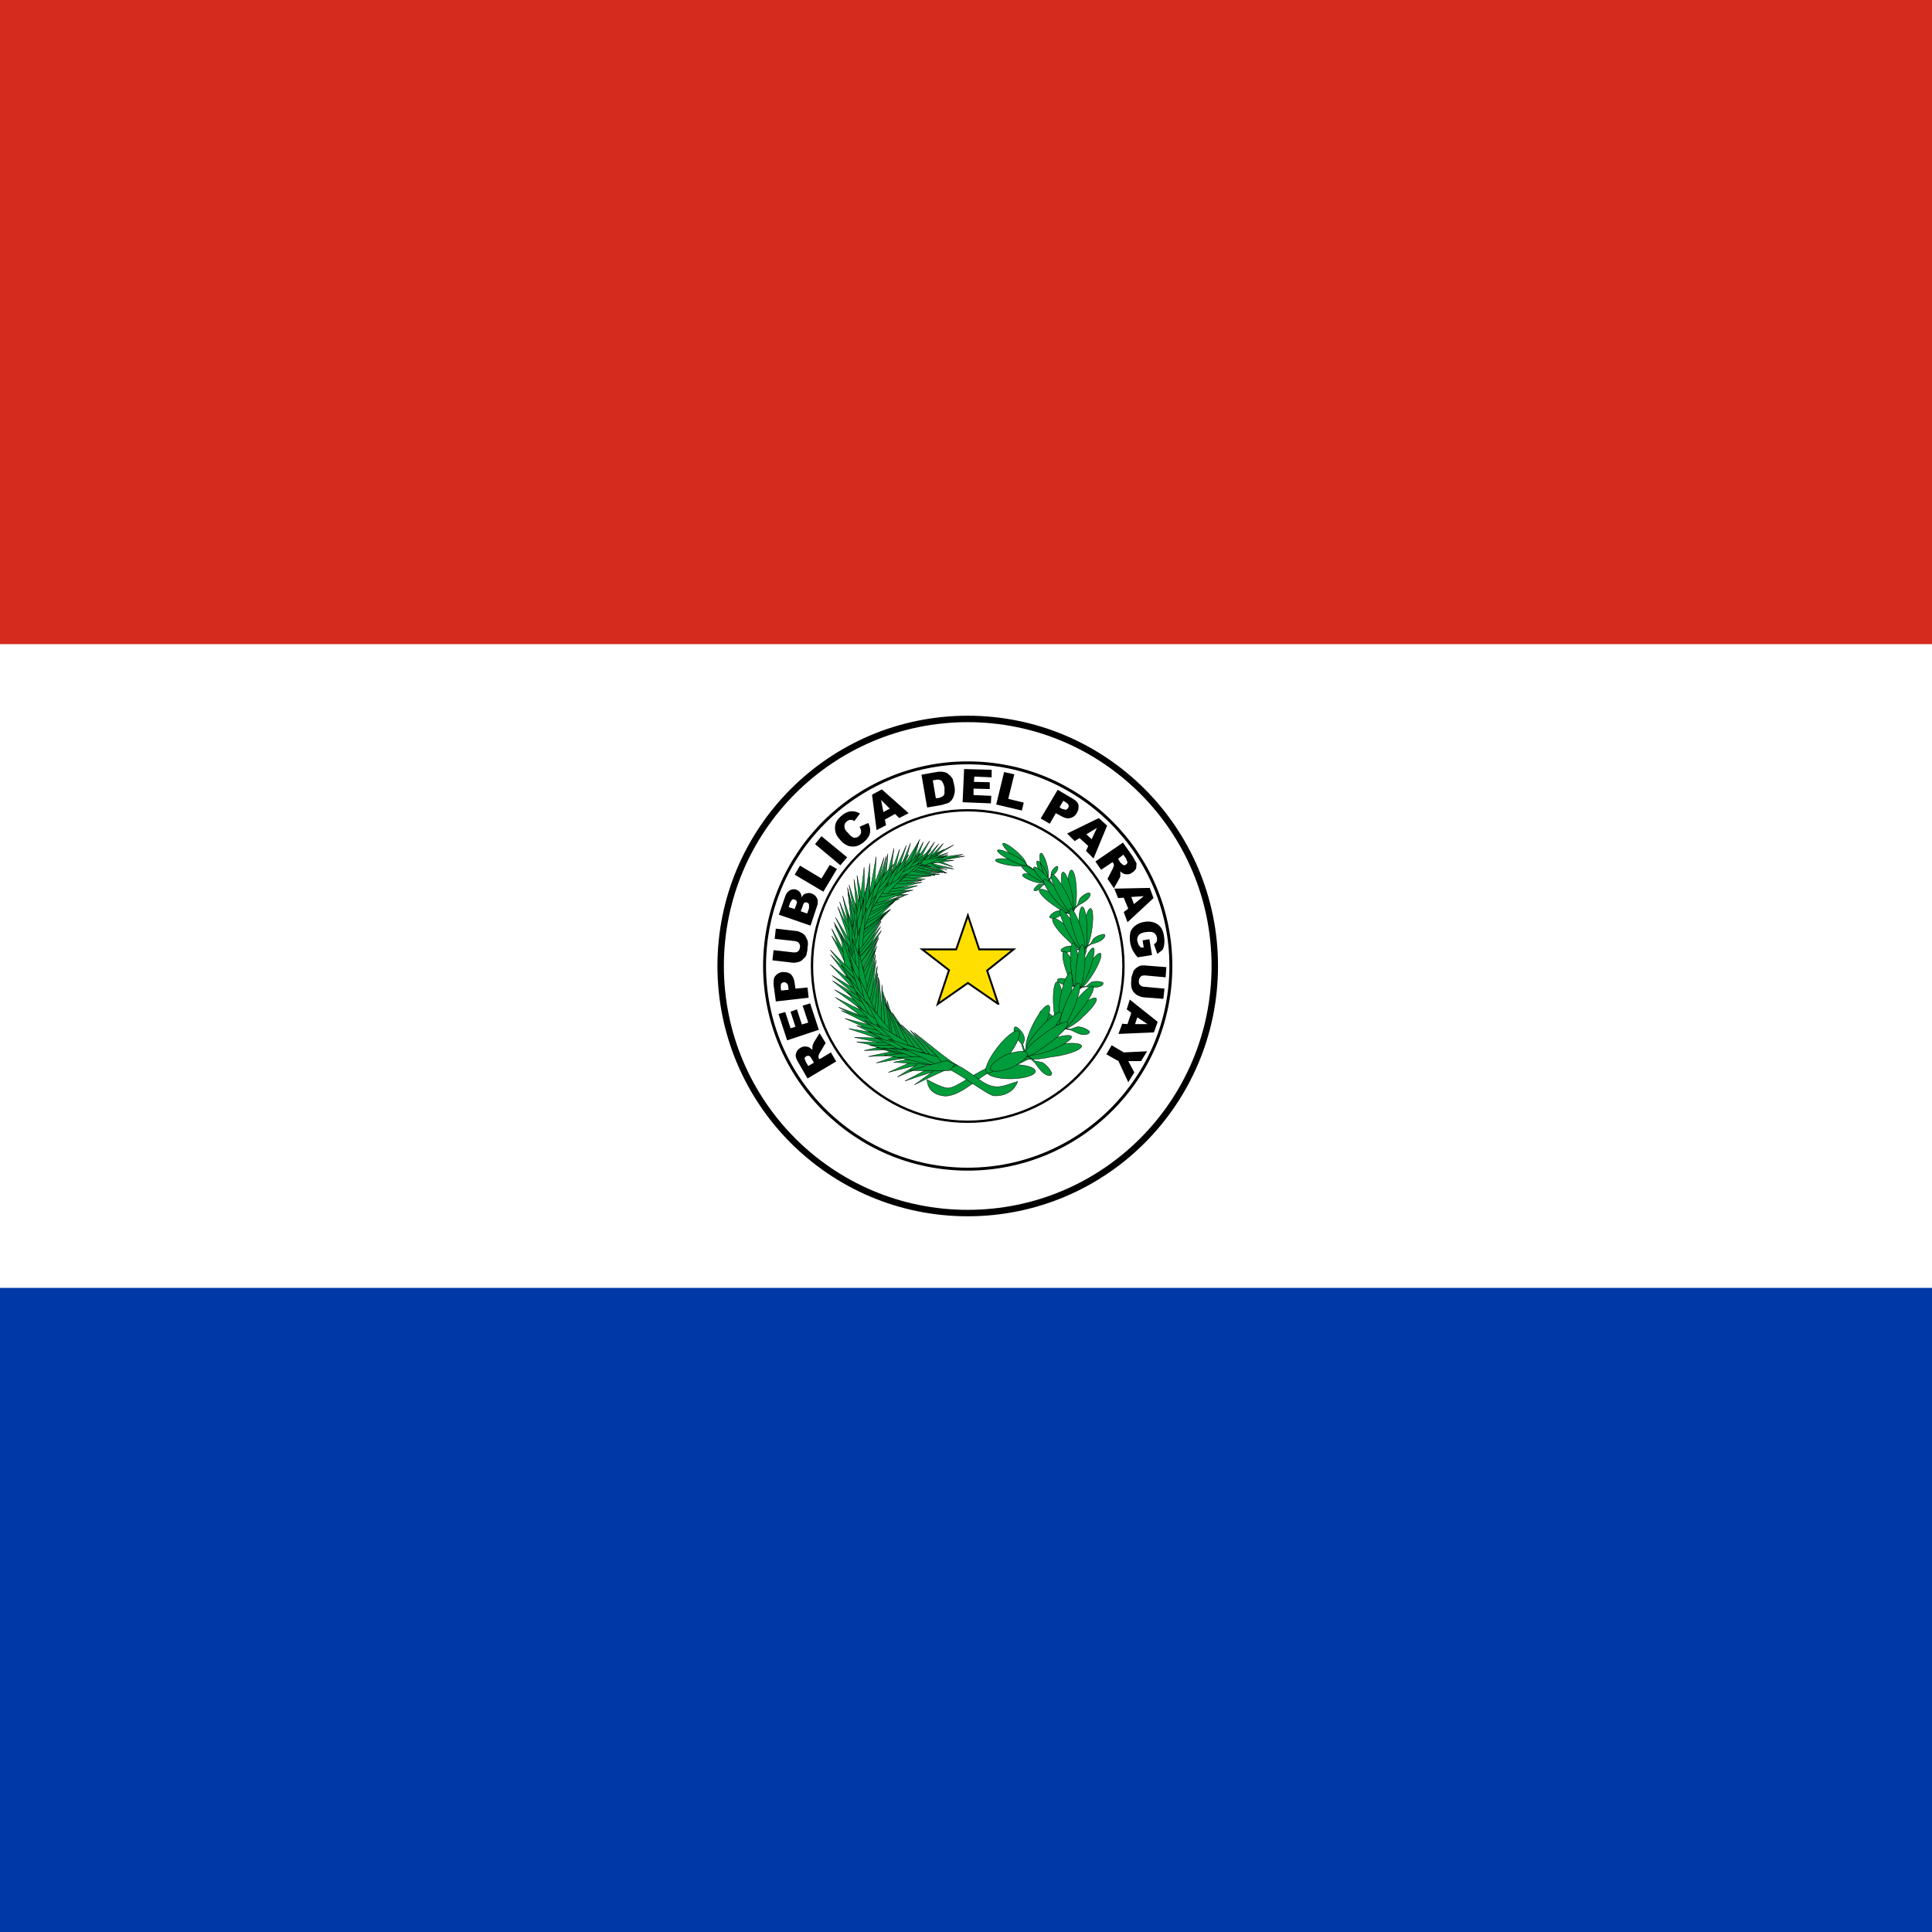
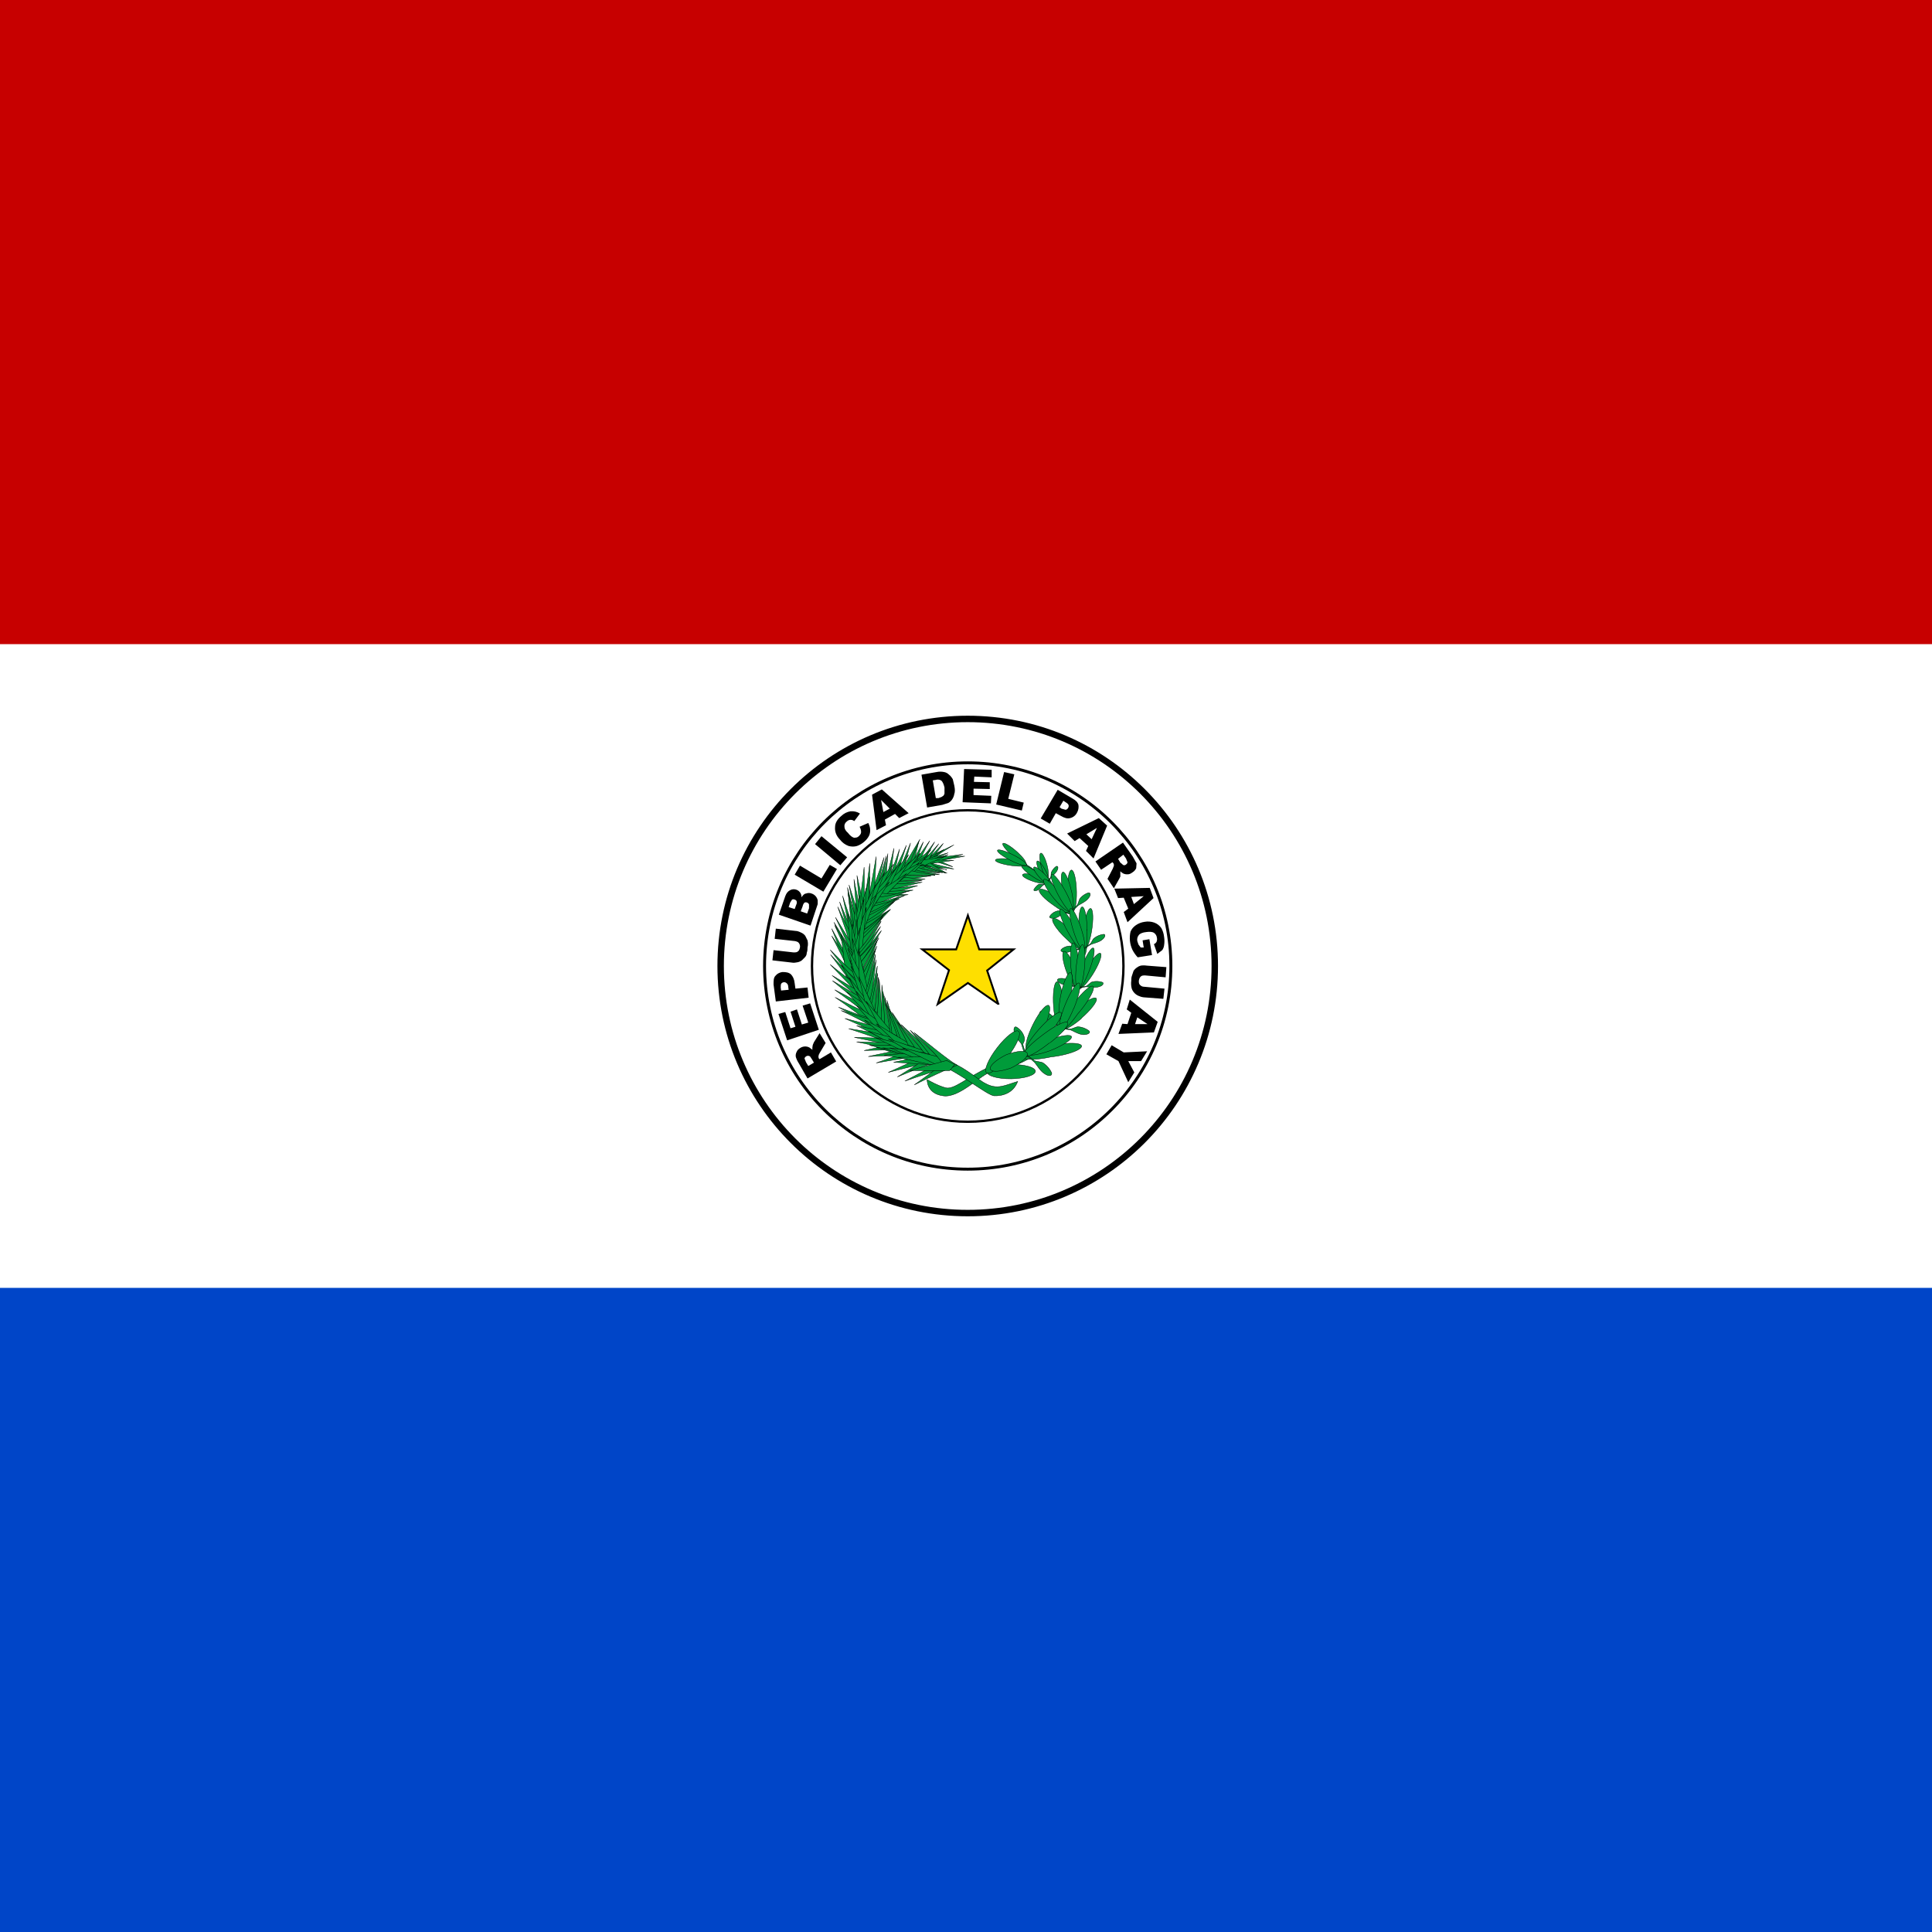
<svg xmlns="http://www.w3.org/2000/svg" id="flag-icon-css-py" width="512" height="512">
-   <path fill="#0038a8" d="M0 341h512v171H0z" />
+   <path fill="#0045c8" d="M0 341h512v171H0z" />
  <path fill="#fff" d="M0 170.7h512v170.6H0z" />
-   <path fill="#d52b1e" d="M0 0h512v170.7H0z" />
+   <path fill="#c70000" d="M0 0h512v170.7H0z" />
  <g fill="none" stroke="#000" transform="translate(-209) scale(1.55152)">
    <circle cx="300" cy="165" r="42.2" stroke-width="1.1" />
    <circle cx="300" cy="165" r="34.7" stroke-width=".5" />
    <circle cx="300" cy="165" r="26.6" stroke-width=".4" />
  </g>
  <path d="M221.6 281.3l-7.6 4.5-2.3-4a6.6 6.6 0 0 1-.8-1.7 2 2 0 0 1 .2-1.3c.2-.5.5-.8 1-1.1a2.4 2.4 0 0 1 2.4-.1l.8.6a2.7 2.7 0 0 1 0-.7l.1-.6.3-.7 1.5-2.4 1.6 2.6-1.6 2.7a2 2 0 0 0-.3.8 1.1 1.1 0 0 0 .1.6l.2.2 3-1.8zm-5.9.3l-.6-1a5 5 0 0 0-.4-.6.7.7 0 0 0-.5-.2.8.8 0 0 0-.5.1c-.3.2-.4.3-.5.6l.4 1 .6 1zm-7.1-5.9l-2.3-7 1.8-.5 1.4 4.3 1.3-.4-1.3-4 1.7-.6 1.3 4 1.7-.5-1.5-4.5 2-.6 2.3 7zm-3-10.3l-.6-4.5c0-1 0-1.8.5-2.3.4-.5 1-.9 1.9-1 .9 0 1.6.1 2.2.6.5.5.9 1.3 1 2.4l.2 1.4 3.2-.3.3 2.7zm3.4-3.1l-.1-.7c0-.5-.2-.9-.4-1a.9.9 0 0 0-.7-.3 1 1 0 0 0-.7.3c-.2.2-.2.6-.2 1.1l.1.8zm-3.7-13.5l.3-2.7 5.2.6c.5 0 1 .2 1.4.4.5.2.9.5 1.2.9l.6 1.2c.1.5.2 1.1 0 1.9 0 .4 0 .9-.2 1.4 0 .5-.2.9-.5 1.2l-.8.8a2.8 2.8 0 0 1-1.1.5c-.6.1-1 .2-1.5.1l-5.2-.6.3-2.7 5.3.6c.5 0 .9 0 1.2-.3.3-.2.4-.6.5-1a1.5 1.5 0 0 0-.3-1.2c-.2-.3-.6-.4-1-.5zm1.1-6.4l1.7-4.9c.3-.8.7-1.3 1.3-1.6a2 2 0 0 1 1.7-.1 2 2 0 0 1 1.3 2c.4-.6.8-1 1.2-1 .5-.2 1-.2 1.5 0a2.4 2.4 0 0 1 1.6 1.8v1l-.4 1.2-1.5 4.5zm4.2-1.5l.4-1.1c.2-.4.2-.7.1-1 0-.1-.2-.3-.5-.4a.8.8 0 0 0-.7 0l-.5.8-.4 1.2zm3.3 1.2l.5-1.4v-1a.8.8 0 0 0-.5-.5.8.8 0 0 0-.7 0c-.2.2-.4.5-.5 1l-.5 1.3zm-3.3-10.3l1.4-2.4 5.7 3.4 2.2-3.6 1.9 1.1-3.6 6zm5.4-8.1l1.7-2.1 6.8 5.6-1.8 2.1zm11.8-4.6l2.3-1c.3.6.5 1.2.5 1.8a3.3 3.3 0 0 1-.3 1.6 5 5 0 0 1-1.2 1.5 5.7 5.7 0 0 1-2 1.2c-.7.2-1.4.2-2.2 0a5 5 0 0 1-2.3-1.7c-1-1-1.4-2.2-1.3-3.3 0-1.1.6-2.1 1.7-3a4.5 4.5 0 0 1 2.4-1.2 4 4 0 0 1 2.5.6l-1.5 2a2 2 0 0 0-.6-.3 1.6 1.6 0 0 0-.7 0 1.6 1.6 0 0 0-.7.4c-.5.4-.7.9-.6 1.5 0 .4.3 1 .9 1.5.6.8 1.2 1.2 1.6 1.3.5 0 .9 0 1.3-.4s.6-.7.6-1.1c0-.4-.1-.9-.4-1.4zm9.4-3.4l-2.7 1.5.3 1.5-2.5 1.3-1.2-9.4 2.6-1.4 7.1 6.3-2.5 1.3zm-1.4-1.4l-2.3-2.3.6 3.2zm8.4-9l4-.7a4.8 4.8 0 0 1 2 0c.5.1.9.3 1.3.7.4.3.7.7 1 1.2l.4 1.7c.2 1 .2 1.7 0 2.2a3.6 3.6 0 0 1-.6 1.5 2.9 2.9 0 0 1-1 .9l-1.6.5-4 .7zm3 1.5l.8 4.7h.7c.5-.2 1-.3 1.1-.5.3-.1.4-.4.5-.7v-1.6c-.2-.9-.5-1.5-.8-1.8-.4-.3-1-.4-1.6-.2zm8.3-3l7.3.2v2l-4.6-.2-.1 1.4 4.2.1v1.8l-4.3-.1v1.7l4.7.2-.1 2-7.5-.3zm10.6.8l2.7.6-1.6 6.5 4.1 1-.5 2.1-6.8-1.6zm14.2 4.7l3.9 2.3c.9.5 1.4 1 1.6 1.7.1.7 0 1.4-.4 2.1a2.7 2.7 0 0 1-1.8 1.4c-.7.2-1.5 0-2.5-.6l-1.3-.7-1.6 2.8-2.4-1.4zm.5 4.6l.5.4 1.1.3a.9.9 0 0 0 .6-.4 1 1 0 0 0 .2-.8c-.1-.3-.3-.5-.8-.8l-.6-.4zm7.6 10.3l-2.3-2.1-1.3.8-2-2 8.4-4.1 2.2 2-3.6 8.7-2-2zm.9-1.8l1.4-3-2.8 1.7zm1 5.9l7.3-5 2.6 3.7 1 1.8-.1 1.3c-.2.4-.5.8-1 1.1-.4.3-.8.5-1.2.5a2.5 2.5 0 0 1-1.2-.2 3.3 3.3 0 0 1-.8-.6v1.4l-.3.6-1.4 2.5-1.7-2.5 1.4-2.7.3-.8c0-.2 0-.5-.2-.7l-.2-.2-3 2zm6-.7l.6 1 .5.4a.7.7 0 0 0 .5.3c.1 0 .3 0 .5-.2a.8.8 0 0 0 .4-.6l-.4-1-.7-1zm2.7 13.2l-1.2-2.9-1.5.1-1-2.5 9.4-.2 1 2.7-6.9 6.4-1-2.7zm1.5-1.2l2.6-2.1-3.3.2zm2.3 9.6l1.8-.3.7 4.2-3.8.6a8.6 8.6 0 0 1-1.4-2 7.4 7.4 0 0 1-.5-4.8c.3-.7.7-1.2 1.4-1.7a5.3 5.3 0 0 1 2.3-.9 5 5 0 0 1 2.6.2 3.9 3.9 0 0 1 1.9 1.5c.3.6.6 1.3.7 2.3a7 7 0 0 1 0 2.2 2.8 2.8 0 0 1-.5 1.3l-1.3 1-.9-2.6c.3-.1.5-.3.7-.6.1-.3.2-.7.1-1a1.8 1.8 0 0 0-.8-1.4c-.5-.3-1.2-.3-2-.2-1 .1-1.7.4-2 .8a1.9 1.9 0 0 0-.4 1.6l.3.9.6.8h.8zm5.8 12.8l-.3 2.7-5.2-.4a4.4 4.4 0 0 1-1.4-.4 3.2 3.2 0 0 1-1.2-.9 3 3 0 0 1-.6-1.1 5.5 5.5 0 0 1-.1-2c0-.4 0-.9.2-1.4l.4-1.2a3.2 3.2 0 0 1 .9-.9 2.8 2.8 0 0 1 1-.5 5.3 5.3 0 0 1 1.6 0l5.2.4-.2 2.7-5.4-.5c-.5 0-.9 0-1.2.3-.3.3-.4.6-.5 1.1 0 .5 0 .8.3 1.1.3.3.6.5 1.1.5zm-9.8 9.4l1-3-1.2-.9.8-2.6 7.4 5.9-1 2.8-9.4.4 1-2.7zm2 0h3.3l-2.7-1.8zm3.2 7.2l-1.6 2.6H299l1.6 3-1.6 2.6-2.6-5.6-3.2-1.8 1.4-2.4 3.2 1.9z" />
  <g fill="#009b3a" stroke="#000" stroke-width=".1">
    <path d="M265.2 225.4s24.9 10.8 20.5 33c-4.3 22.1-18.2 22-23.6 24.4-5.5 2.5-9.2 6-11.4 5.5-2.1-.5-5-2.2-5-2.2s-.2 3.7 4.2 4.3c4.4.7 10-5.7 12.9-6.4s19.6-2.6 23.8-25.1c4.8-24.1-21.3-32.8-21.4-33.5z" />
    <path d="M277.7 230.2a3.4.8 75.1 0 1-1.6 0 3.4.8 75.1 1 1 1.6 0zM276.9 230.4a3.5.8 63.3 1 1-1.5.5 3.5.8 63.3 0 1 1.5-.5zm-2.5 1.6a3.3.8 17 0 1-.2 1.7 3.3.8 17 0 1 .2-1.7z" />
    <path d="M274.8 231.1a3.5.8 34.2 1 1-.8 1.4 3.5.8 34.2 1 1 .7-1.4z" />
    <path d="M275.8 230.7a3.6.8 46.2 1 1-1 1 3.6.8 46.2 0 1 1-1z" />
    <path d="M277.5 233.8l-1.1.6c-.3.1-.6-.3-1.2 0-.6.4-1 1-1.2 1.3-.1.4.2.5 1 .2.7-.4 1-1 1.3-1.2.3-.3 1-.6 1.3-.7l1-1.5c.2-.4 1.2-1 1.6-1.9.3-.6.2-1.2-.3-1a4 4 0 0 0-1.2 1.4c-.3.5 0 1-.3 1.5l-.9 1.3zm7.8 2.6a1.1 5.1-1.6 1 1-2.4-.6 1.1 5.1-1.6 1 1 2.4.6z" />
    <path d="M284 236.3a5.3 1.1 77.5 1 1-2.3.1 5.3 1.1 77.5 1 1 2.3 0z" />
    <path d="M280 237.6a5 1.2 35 1 1-.8 2.3 5 1.2 35 1 1 .8-2.4z" />
    <path d="M280.8 236.4a5.3 1.1 50.9 0 1-1.5 1.7 5.3 1.1 50.9 1 1 1.5-1.7z" />
    <path d="M282.4 236.3a5.4 1 61.8 1 1-1.9 1 5.4 1 61.8 1 1 1.9-1z" />
    <path d="M283.8 241.5l-1.9.4c-.3 0-.6-.7-1.6-.5-1 .2-1.8.9-2 1.3-.4.4 0 .8 1.2.6 1.2-.2 1.6-1 2.2-1.1l2.1-.4 1.8-1.7c.5-.5 2-1 2.8-2 .7-.8.7-1.6 0-1.5a5 5 0 0 0-2.1 1.4c-.5.6-.4 1.5-1 2l-1.5 1.5zm5.5 5.2a1.1 5.2 8.7 1 1-2.2-1 1.1 5.2 8.7 1 1 2.2 1z" />
    <path d="M288 246.4a1.1 5.4-2 1 1-2.1-.3 1.1 5.4-2 1 1 2.2.3z" />
    <path d="M284 246.8a5 1.2 46 1 1-1.2 2.2 5 1.2 46 1 1 1.1-2.2z" />
    <path d="M285 245.9a5.4 1.1 61.8 1 1-1.8 1.4 5.4 1.1 61.8 1 1 1.7-1.4z" />
    <path d="M286.5 246a5.5 1 72.5 1 1-2 .8 5.5 1 72.5 1 1 2-.8z" />
    <path d="M287 251.5h-2c-.3 0-.4-.8-1.4-.8-1 0-2 .5-2.3.9-.4.3 0 .8 1.1.8 1.2 0 1.8-.6 2.4-.7h2.1l2-1.3c.6-.4 2.3-.6 3.2-1.4.8-.6 1-1.5.3-1.4a5 5 0 0 0-2.4 1c-.6.4-.6 1.3-1.3 1.7l-1.8 1.2m2.7 6.7a1.1 5.2 31.3 0 1-1.6-1.8 1.1 5.2 31.3 0 1 1.6 1.8" />
    <path d="M288.6 257.4a1 5.4 20.6 0 1-1.9-1.2 1 5.4 20.6 0 1 1.9 1.2m-3.9-1.3a5 1.2 70 0 1-2 1.6 5 1.2 70 0 1 2-1.6" />
    <path d="M286 255.7a1 5.5-4.9 0 1-2.2.6 1 5.5-4.9 1 1 2.2-.6" />
    <path d="M287.4 256.5a1 5.5 5.5 1 1-2.2-.2 1 5.5 5.5 1 1 2.2.2" />
    <path d="M285.6 261.7l-1.7-.8c-.3-.2-.1-.9-1-1.3-1-.4-2-.4-2.4-.2-.5.2-.4.7.7 1.3 1 .5 1.8.1 2.4.4l2 .8 2.2-.4c.7 0 2.3.4 3.4 0 1-.2 1.5-1 .9-1.2a4.8 4.8 0 0 0-2.6-.1c-.7.2-1.1 1-1.8 1.2-.5 0-2 .4-2.1.3m1 8.2a1.3 5.9 48.5 1 1-1.2-2.6 1.3 5.9 48.5 1 1 1.1 2.6" />
    <path d="M285.6 268.7a1.3 6.2 37.5 1 1-1.6-2 1.3 6.2 37.5 1 1 1.6 2" />
    <path d="M281.8 265.8a1.3 6-3.5 1 1-2.6 1 1.3 6-3.5 1 1 2.6-1" />
    <path d="M283.3 265.8a1.3 6.3 11.6 0 1-2.5-.2 1.3 6.3 11.6 1 1 2.5.2" />
    <path d="M284.6 267.1a1.2 6.4 22.1 1 1-2.3-.9 1.2 6.4 22.1 1 1 2.3 1" />
    <path d="M281 272.3l-1.7-1.5c-.2-.3.2-1-.7-1.8a3.9 3.9 0 0 0-2.6-1c-.6 0-.6.6.4 1.6s2 .8 2.5 1.3c.6.4 1.5 1.1 1.9 1.6l2.7.4c.7.1 2.3 1.3 3.7 1.3 1.2 0 2-.6 1.3-1.1a5.6 5.6 0 0 0-2.7-1c-.9 0-1.6.7-2.5.6l-2.4-.4m-2.4 7.8a1.5 6.5 79.8 1 1 .3-3 1.5 6.5 79.8 1 1-.3 3" />
    <path d="M278.4 278.4a1.4 6.8 68.5 0 1-.5-2.8 1.4 6.8 68.5 0 1 .5 2.8" />
    <path d="M276.1 273.5a1.5 6.5 26.2 0 1-3-.6 1.5 6.5 26.2 1 1 3 .6" />
    <path d="M277.7 274.4a1.4 6.9 41.8 0 1-2.4-1.6 1.4 6.9 41.8 0 1 2.4 1.6" />
    <path d="M278.1 276.4a1.4 7 52.7 1 1-1.7-2.2 1.4 7 52.7 0 1 1.8 2.2" />
    <path d="M271.8 279.2l-.7-2.3c-.1-.5.7-1 .3-2.2a4.5 4.5 0 0 0-2-2.5c-.5-.3-1 .3-.5 1.8.4 1.5 1.5 2 1.8 2.7l.8 2.6c.6.3 1.7 1.4 2.4 2 .7.5 1.6 2.5 3 3.3 1 .7 2 .6 1.8-.3a6.5 6.5 0 0 0-2.1-2.5c-.8-.6-2-.3-2.7-.9-.5-.4-2.1-1.6-2-1.7" />
    <path d="M268 285.9a1.9 6.5 89 0 1 0-3.8 1.9 6.5 89 0 1 0 3.8" />
    <path d="M267.1 280a1.8 6.8 37.6 0 1-2.8-2.4 1.8 6.8 37.6 1 1 2.8 2.4" />
    <path d="M268 283a1.9 6.6 66.5 0 1-1.3-3.5 1.9 6.6 66.5 0 1 1.3 3.5m1.8-57a4 .8 41.1 0 1-1.5.8 4 .8 41.1 1 1 1.5-.8m-2 1.7a4.1.8 8.2 0 1 .3 1.7 4.1.8 8.2 1 1-.3-1.7" />
    <path d="M268.6 226.6a4.3.8 26.8 1 1-.8 1.4 4.3.8 26.8 0 1 .8-1.4m-29.5 52.9s5.5 1.2 10.3 2.9c4.7 1.7 12 7.7 14 8 2.1.1 5.1-.6 6.3-3.8-3.4 1-5.4 2.3-8.6.5-1.1-.4-4.8-3.8-9-5.6-4-1.8-12.2-3.9-12.2-3.9l-.8 1.9m5.9-49.6l6.3-3.4-7 1.8-.8 1.2 1.5.4" />
    <path d="M251 231.4c-2.5-.4-6.3-1.3-8.7-1.5 1.7-1.8 4-4.9 5.4-6.8-1 1.8-2.4 4.2-3 6 1.7.9 4.4 1.6 6.3 2.3" />
    <path d="M243.8 230.3l5.6-4.4-6.5 3-.6 1.3h1.5" />
    <path d="M249.8 231.3c-2.5-.4-6.2-1.3-8.6-1.5 1.6-1.9 3.8-5 5.2-7-1 1.8-2.3 4.3-2.9 6.1 1.7 1 4.4 1.7 6.3 2.4" />
    <path d="M242.9 230.6l6.6-2.7-7.1 1.1-1 1.2 1.5.4" />
    <path d="M249 231.4c-2.4-.2-6.3-.7-8.7-.6 1.4-2.1 3.2-5.6 4.4-7.7-.7 2-1.8 4.6-2.1 6.5 1.8.8 4.5 1.3 6.5 1.8" />
    <path d="M242.2 230.7l4.5-5.5-5.7 4.2-.2 1.5 1.4-.3" />
    <path d="M249 231.8c-2.6 0-6.8-.3-9.3 0 1.3-2.5 2.8-6.4 3.8-8.8-.5 2.2-1.4 5.2-1.6 7.3 2 .7 5 1 7.1 1.5" />
    <path d="M241.3 232a321.4 321.4 0 0 1 5.4-5.3l-6.5 3.7-.5 1.5h1.6" />
    <path d="M247.8 232c-2.8 0-7.2-.2-10 .1 1.8-2.7 4.4-7 6-9.7-1 2.4-2.7 5.8-3.3 8 2 .8 5.1 1 7.3 1.5" />
    <path d="M239.5 232.3l7-5.9-8 4.2-.7 1.7h1.7" />
    <path d="M246.8 232.1c-2.8.4-7.2.9-10 1.6 1.5-2.9 3.4-7.5 4.5-10.3-.6 2.5-1.7 6-2 8.3 2.1.4 5.2.3 7.5.4" />
    <path d="M238.6 233.5a498.6 498.6 0 0 1 5.3-7.4l-6.7 6-.3 1.9 1.6-.5" />
    <path d="M245.2 233c-2.8.3-7.2.5-10 1 1.6-2.7 3.8-7.2 5-10-.7 2.5-2 5.9-2.4 8.2 2 .5 5.2.5 7.4.8" />
    <path d="M237.6 234.3l6.8-6-7.7 4.2-.8 1.8h1.7" />
    <path d="M244.4 233.3c-2.9.6-7.3 1.3-10 2.2 1.3-2.9 3-7.6 4-10.5-.5 2.6-1.4 6-1.6 8.4 2.1.3 5.3-.1 7.6-.1" />
    <path d="M236.5 234.6l4.3-8.1-5.9 7v1.8l1.6-.7" />
    <path d="M244.4 233.8c-3 .7-7.8 1.8-10.7 2.9 1.1-3.3 2.4-8.6 3.2-11.9-.3 2.9-1 6.8-.8 9.4 2.3.2 5.8-.3 8.3-.4" />
    <path d="M235.6 236.4l5.5-8-7 6.5-.3 2 1.8-.5" />
    <path d="M243.2 234.7c-3 1-7.7 2.2-10.5 3.4 1-3.3 2-8.6 2.6-11.9-.2 2.9-.6 6.8-.4 9.3 2.4.1 5.8-.6 8.3-.8" />
    <path d="M234.5 237.6l4.2-9-6 7.8v2l1.8-.8" />
    <path d="M242 235.9c-3 .7-7.8 1.6-10.8 2.6 1.3-3.2 2.8-8.5 3.7-11.7-.4 2.9-1.2 6.7-1.2 9.3 2.4.3 5.8-.2 8.3-.2" />
    <path d="M233.5 238.5l6.8-7-8 5.2-.7 2 2-.2" />
    <path d="M240.7 237.1c-3 .4-7.8.8-10.7 1.6 1.4-3.2 3.2-8.3 4.3-11.5-.6 2.8-1.6 6.7-1.8 9.3 2.3.5 5.7.4 8.2.6" />
    <path d="M232.2 237.8l4.6-8.8-6.3 7.4v2l1.7-.6" />
    <path d="M241 236c-3.3 1.4-8.4 3.3-11.5 5 1-4 2-10.2 2.7-14-.1 3.3-.6 7.9-.3 10.8 2.7 0 6.4-1.2 9.2-1.7" />
    <path d="M231.5 240.4l5.6-10-7.3 8.5-.2 2.4 2-.9" />
    <path d="M239.8 237.3c-3.3 1.5-8.4 3.7-11.4 5.5.8-4 1.6-10.1 2.1-14 0 3.3-.2 7.9.2 10.7 2.7-.2 6.3-1.5 9-2.2" />
    <path d="M230.4 242l4-10.8-6 9.6.1 2.3 1.9-1.1" />
    <path d="M238.3 238.2c-3.2 1.6-8.3 3.8-11.3 5.6.8-4 1.6-10.1 2-14 .1 3.3-.1 7.8.3 10.7 2.6-.3 6.3-1.6 9-2.3" />
    <path d="M229.5 243.3l6.2-9.6-7.9 7.8-.3 2.4 2-.6" />
    <path d="M238 237.7c-2.8 2.3-7.4 5.7-10 8.3 0-4-.6-10.2-.9-14 .8 3.2 1.5 7.6 2.5 10.2 2.5-.9 5.9-3.1 8.5-4.5" />
    <path d="M229.8 243.7l.7-11.4-3 11 .8 2.2 1.5-1.8" />
    <path d="M237.2 238.8c-2.9 2.3-7.5 5.6-10 8.1 0-4-.6-10-.9-13.9.7 3.2 1.4 7.6 2.4 10.2 2.6-.9 6-3.1 8.5-4.4" />
    <path d="M229 245.6a633.9 633.9 0 0 1 3-11.1l-5 10.2.3 2.3 1.8-1.4" />
    <path d="M236.9 239c-2.7 2.7-7.1 6.7-9.5 9.6-.5-4-1.7-10.3-2.4-14.1 1 3.1 2.3 7.5 3.6 10.1 2.6-1.2 5.8-3.9 8.3-5.6" />
    <path d="M229 247l.6-11.8-2.9 11.5.9 2.2 1.5-1.8" />
    <path d="M236 241c-2.9 2.4-7.5 6-10.2 8.7 0-4.2-.8-10.5-1.2-14.5.9 3.3 1.7 7.8 2.8 10.5 2.6-1 6-3.3 8.6-4.7" />
    <path d="M228.2 248.4l4.1-11.2-6.2 10 .2 2.4 1.9-1.2" />
    <path d="M236 241c-2.6 2.8-6.7 6.9-9 9.8-.4-4.1-1.6-10.4-2.3-14.3 1 3.1 2.2 7.6 3.5 10.2 2.4-1.2 5.4-4 7.8-5.7" />
    <path d="M228.4 249l-.5-11.8-2 11.7 1.2 2 1.3-2" />
    <path d="M234.7 242c-2.5 2.7-6.5 6.8-8.7 9.8-.5-4.2-1.9-10.5-2.7-14.4 1.1 3.2 2.4 7.7 3.8 10.3 2.3-1.3 5.3-4 7.6-5.8" />
    <path d="M227.7 250.2l1.3-12-3.5 11.3.7 2.3 1.5-1.6" />
    <path d="M234.2 242.4c-2.3 3-6 7.5-8 10.6-.8-4-2.6-10.2-3.7-14 1.3 3 3 7.4 4.5 9.9 2.2-1.5 5-4.6 7.2-6.5" />
    <path d="M227.6 251.3l-.7-12-1.5 11.9 1 2 1.2-2" />
    <path d="M234 243c-2.2 3.2-5.7 8-7.5 11.2-1-4-3.2-10.1-4.5-13.9 1.5 3 3.4 7.3 5 9.7 2.2-1.6 4.8-4.8 7-7" />
    <path d="M228.4 252.4l1.2-12-3.4 11.3.7 2.4 1.5-1.7" />
    <path d="M233.5 244.2c-1.9 3.4-4.9 8.6-6.4 12.1-1.4-3.9-4-9.6-5.7-13.2 1.8 2.8 4 6.8 5.9 9 2-2 4.3-5.5 6.2-8" />
    <path d="M228 253.4l-3.4-11.4 1.1 12 1.6 1.7.7-2.3" />
    <path d="M233.4 245.5c-2 3.4-5 8.6-6.6 12.1-1.5-3.9-4.1-9.6-5.8-13.2 1.8 2.8 4 6.8 6 9 2-2 4.5-5.5 6.4-7.9" />
    <path d="M228.1 255.6l-1.2-12-1.1 12 1.2 2 1.1-2" />
    <path d="M233.6 246.6c-2 3.4-5.2 8.4-6.8 11.9-1.4-3.9-4-9.7-5.6-13.3 1.8 2.8 4 6.8 5.8 9 2.2-1.8 4.6-5.3 6.6-7.6" />
    <path d="M228 256.5l-2.2-11.8-.1 12.1 1.3 1.9 1-2.2" />
    <path d="M232.8 248.3c-2.2 3.2-5.6 8-7.4 11.4-1.2-4-3.5-10-5-13.6 1.7 2.9 3.7 7 5.4 9.4 2.2-1.8 4.9-5 7-7.2" />
    <path d="M227 257.8l1-12-3.3 11.4.8 2.3 1.5-1.7" />
    <path d="M232.9 248.6c-1.8 3.5-4.8 8.8-6.3 12.3-1.5-3.8-4.4-9.4-6.2-12.9 2 2.7 4.3 6.6 6.3 8.6 2-2 4.3-5.6 6.2-8" />
    <path d="M226.6 258.8l-3.7-11.2 1.4 12 1.6 1.6.7-2.4" />
    <path d="M232.4 249.5c-1.3 3.8-3.4 9.7-4.4 13.5-2-3.4-5.7-8.3-8-11.3 2.3 2.2 5.2 5.5 7.5 7 1.7-2.3 3.4-6.4 4.9-9.2" />
    <path d="M229.9 259.8l-4-11.1 1.7 11.9 1.6 1.5.7-2.4" />
    <path d="M232.4 250.7c-1.3 3.8-3.4 9.7-4.3 13.5-2-3.4-5.8-8.2-8-11.2 2.2 2.2 5.1 5.4 7.4 7 1.7-2.4 3.4-6.5 4.9-9.3" />
    <path d="M229.9 261.6l-5.2-10.3 3 11.5 1.8 1.3.4-2.5" />
    <path d="M232 251.6c-.8 4-2.2 10.1-2.7 14-2.5-3-6.7-7.3-9.3-10 2.5 2 5.8 4.7 8.2 6 1.4-2.7 2.6-7 3.8-10" />
    <path d="M230.2 263.3l-2.7-11.7.4 12.1 1.5 1.8.8-2.2" />
    <path d="M232 252.9c-.4 4-1.3 10.3-1.3 14.3-2.8-2.7-7.4-6.4-10.2-8.7 2.7 1.5 6.2 3.9 8.7 4.8 1.1-2.8 2-7.3 2.8-10.4" />
    <path d="M230.4 264.1l-7.4-8.4 5.6 10.2 2 .7-.2-2.5" />
    <path d="M232.2 254.3c-.5 4-1.4 10.3-1.4 14.3-2.8-2.7-7.4-6.4-10.2-8.7 2.7 1.5 6.2 3.9 8.7 4.8 1.2-2.8 2-7.2 2.9-10.4" />
    <path d="M231.2 266a602.2 602.2 0 0 1-5.7-10l3.6 11.3 1.9 1.2.2-2.4" />
    <path d="M232.5 256c-.3 4-.9 10.4-.8 14.4-2.9-2.6-7.6-6-10.5-8.1 2.7 1.3 6.3 3.5 8.9 4.2 1-2.9 1.6-7.3 2.4-10.5" />
    <path d="M232 268c-.2 0-7-9-7-9l5 10.6 2 .8V268" />
    <path d="M232.6 257.9c-.3 4-.8 10.4-.7 14.4-2.9-2.5-7.6-6-10.6-8 2.7 1.3 6.4 3.4 9 4.1 1-2.9 1.5-7.3 2.3-10.5" />
    <path d="M232.6 269.4l-5-10.6 2.8 11.6 1.7 1.5.5-2.5" />
    <path d="M232.8 259c0 4.2.1 10.6.6 14.5-3-2-8.1-4.9-11.2-6.6 2.8 1 6.6 2.7 9.2 3 .7-3 1-7.5 1.3-10.8" />
    <path d="M233.4 269l-9-6.1 7.6 8.3 2.1.2-.7-2.4" />
    <path d="M233 259.5c.4 4.1.7 10.5 1.4 14.4-3.2-2-8.3-4.6-11.5-6.1 2.8.8 6.7 2.3 9.3 2.6.6-3 .6-7.6.8-10.9" />
    <path d="M234.4 271.3l-7.5-8.6 5.7 10.3 2 .8-.2-2.5" />
    <path d="M233.7 261c.5 4.2 1.1 10.5 2 14.4-3.3-1.8-8.5-4-11.8-5.5 3 .7 6.8 2 9.5 2.1.4-3 .2-7.6.3-11" />
    <path d="M235.8 272.7l-8.8-6.2 7.5 8.5h2l-.7-2.3" />
    <path d="M234 262.8c.8 4 1.8 10.3 2.9 14.2-3.4-1.6-8.7-3.3-12-4.4 2.9.4 6.9 1.3 9.5 1.2.2-3.1-.3-7.6-.4-11" />
    <path d="M236.8 274l-7.3-8.7 5.5 10.4 2 .8-.2-2.5" />
    <path d="M234.4 264c1.2 3.9 2.8 10 4.3 13.7-3.5-1-9-2.1-12.3-2.8 2.9 0 6.9.4 9.5 0 0-3.2-1-7.6-1.5-11" />
    <path d="M237.2 274l-10.2-2.2 9.7 4.8 2-.7-1.5-1.9" />
    <path d="M235.1 265.2c1.2 3.9 2.8 10 4.2 13.7-3.5-1-9-2.1-12.3-2.8 2.9 0 7 .4 9.5 0 0-3.2-1-7.6-1.4-11" />
    <path d="M238.9 275c0 .2-9.8-4.7-9.8-4.7l8.8 7.2 2-.2-1-2.2" />
    <path d="M234.6 265.9c2 3.5 4.8 9.2 7 12.5-3.6-.3-9.2-.1-12.6 0 2.8-.7 6.8-1.2 9.2-2.2-.6-3-2.5-7.2-3.6-10.3" />
    <path d="M240.4 276.1l-10.2-2.8 9.6 5.4 2-.6-1.4-2" />
    <path d="M235.7 267.4c2 3.5 4.8 9.2 7 12.4-3.6-.2-9.2 0-12.6.2 2.9-.7 6.9-1.3 9.3-2.3-.8-3-2.6-7.2-3.8-10.3" />
    <path d="M241.7 277l-9.5-5.7 8.3 8h2.2l-1-2.3" />
    <path d="M236.4 268.3c2.3 3.3 5.7 8.6 8.2 11.6-3.6.2-9 1.2-12.4 1.8 2.8-1 6.6-2.2 8.9-3.6-1-3-3.3-6.8-4.7-9.8" />
    <path d="M242.4 277.8l-10.2-.2 10.1 3 1.8-1.1-1.7-1.7m6-49.6l7.3-1.3-7.3.2-1.3.7 1.3.4" />
    <path d="M252.4 229.7c-2.1-.6-5.4-1.7-7.6-2.2 2.4-.9 5.8-2.5 8-3.6-1.7 1-4 2.4-5.3 3.4 1.2.8 3.4 1.7 5 2.4" />
    <path d="M248 228.4l7.2-2-7.4 1-1.1.8 1.3.2" />
    <path d="M252.8 230.3c-2.5-.3-6.4-.8-8.8-.8 1.8-1.6 4.4-4.4 6-6-1 1.5-2.8 3.6-3.5 5.1 1.7.7 4.4 1.1 6.3 1.7" />
    <path d="M245.4 229l7.4-1-7.2-.1-1.4.6 1.2.4" />
    <path d="M250.9 230.5c-2.3-.4-5.7-1.2-8-1.4 2.1-1 5.3-3 7.3-4-1.5 1-3.6 2.5-4.7 3.5 1.4.7 3.7 1.3 5.4 2" />
    <path d="M244.8 228.8l6.5-2.8-7.2 2-.8.8h1.5" />
    <path d="M250.7 231.4c-2-.8-4.8-2.1-6.7-2.7 1.5-1.3 3.5-3.7 4.8-5.1-1 1.4-2.3 3.3-2.8 4.7 1.2 1 3.2 2.1 4.7 3" />
    <path d="M245.1 229.3l5.1-2.2-5.5.8-.7 1 1.1.4M241 277h-10.6l10.7 2.7 1.8-1.2-2-1.5" />
    <path d="M242.8 277.6L232 275l10.3 5 2-.6-1.6-2" />
    <path d="M244.5 278.3l-10.6-.6 10.6 3.3 1.8-1-1.8-1.7" />
    <path d="M237.8 270.8c2.7 3 6.9 7.9 9.8 10.6-3.6.5-9 2-12.2 2.8 2.6-1.2 6.3-2.7 8.4-4.2-1.4-2.8-4.2-6.4-6-9.2" />
    <path d="M246 278.8l-10.6-3.5 10 6 2-.5-1.4-2" />
    <path d="M238.8 271.5c3 2.7 7.5 7.1 10.6 9.5-3.4 1-8.5 3.1-11.6 4.4 2.4-1.6 6-3.5 7.8-5.3-1.6-2.7-4.8-6-6.8-8.6" />
    <path d="M246.8 279.5l-10 2 10.6.7 1.5-1.5-2-1.2" />
    <path d="M244.8 278.8l-10.5.8 10.8 1.9 1.7-1.3-2-1.4" />
    <path d="M246.7 279.4l-10.9-1.7 10.7 4.3 2-.8-1.8-1.8z" />
    <path d="M248.5 280l-10.6.2 10.8 2.4 1.7-1.1-2-1.5z" />
    <path d="M241.2 273c3 2.8 7.5 7.4 10.6 9.8-3.6.8-8.8 2.6-12 3.7 2.5-1.4 6.1-3 8.1-4.7-1.6-2.8-4.7-6.2-6.7-8.8z" />
    <path d="M250 280.4l-10.8-2.7 10.4 5.2 2-.6-1.6-1.9z" />
    <path d="M242.2 273.6c3.3 2.5 8.1 6.6 11.4 8.7-3.3 1.3-8.3 3.7-11.3 5.2 2.3-1.7 5.7-3.9 7.4-5.8-1.8-2.6-5.2-5.6-7.5-8.1z" />
    <path d="M251 281l-10 2.7h10.7l1.3-1.6-2-1z" />
  </g>
  <path fill="#fedf00" stroke="#000" stroke-width=".5" d="M264.6 266.1l-8.1-5.6-8 5.6 3-9-7.1-5.5h9l3.1-9 3 9h9.1l-7 5.6 3 9z" />
</svg>
